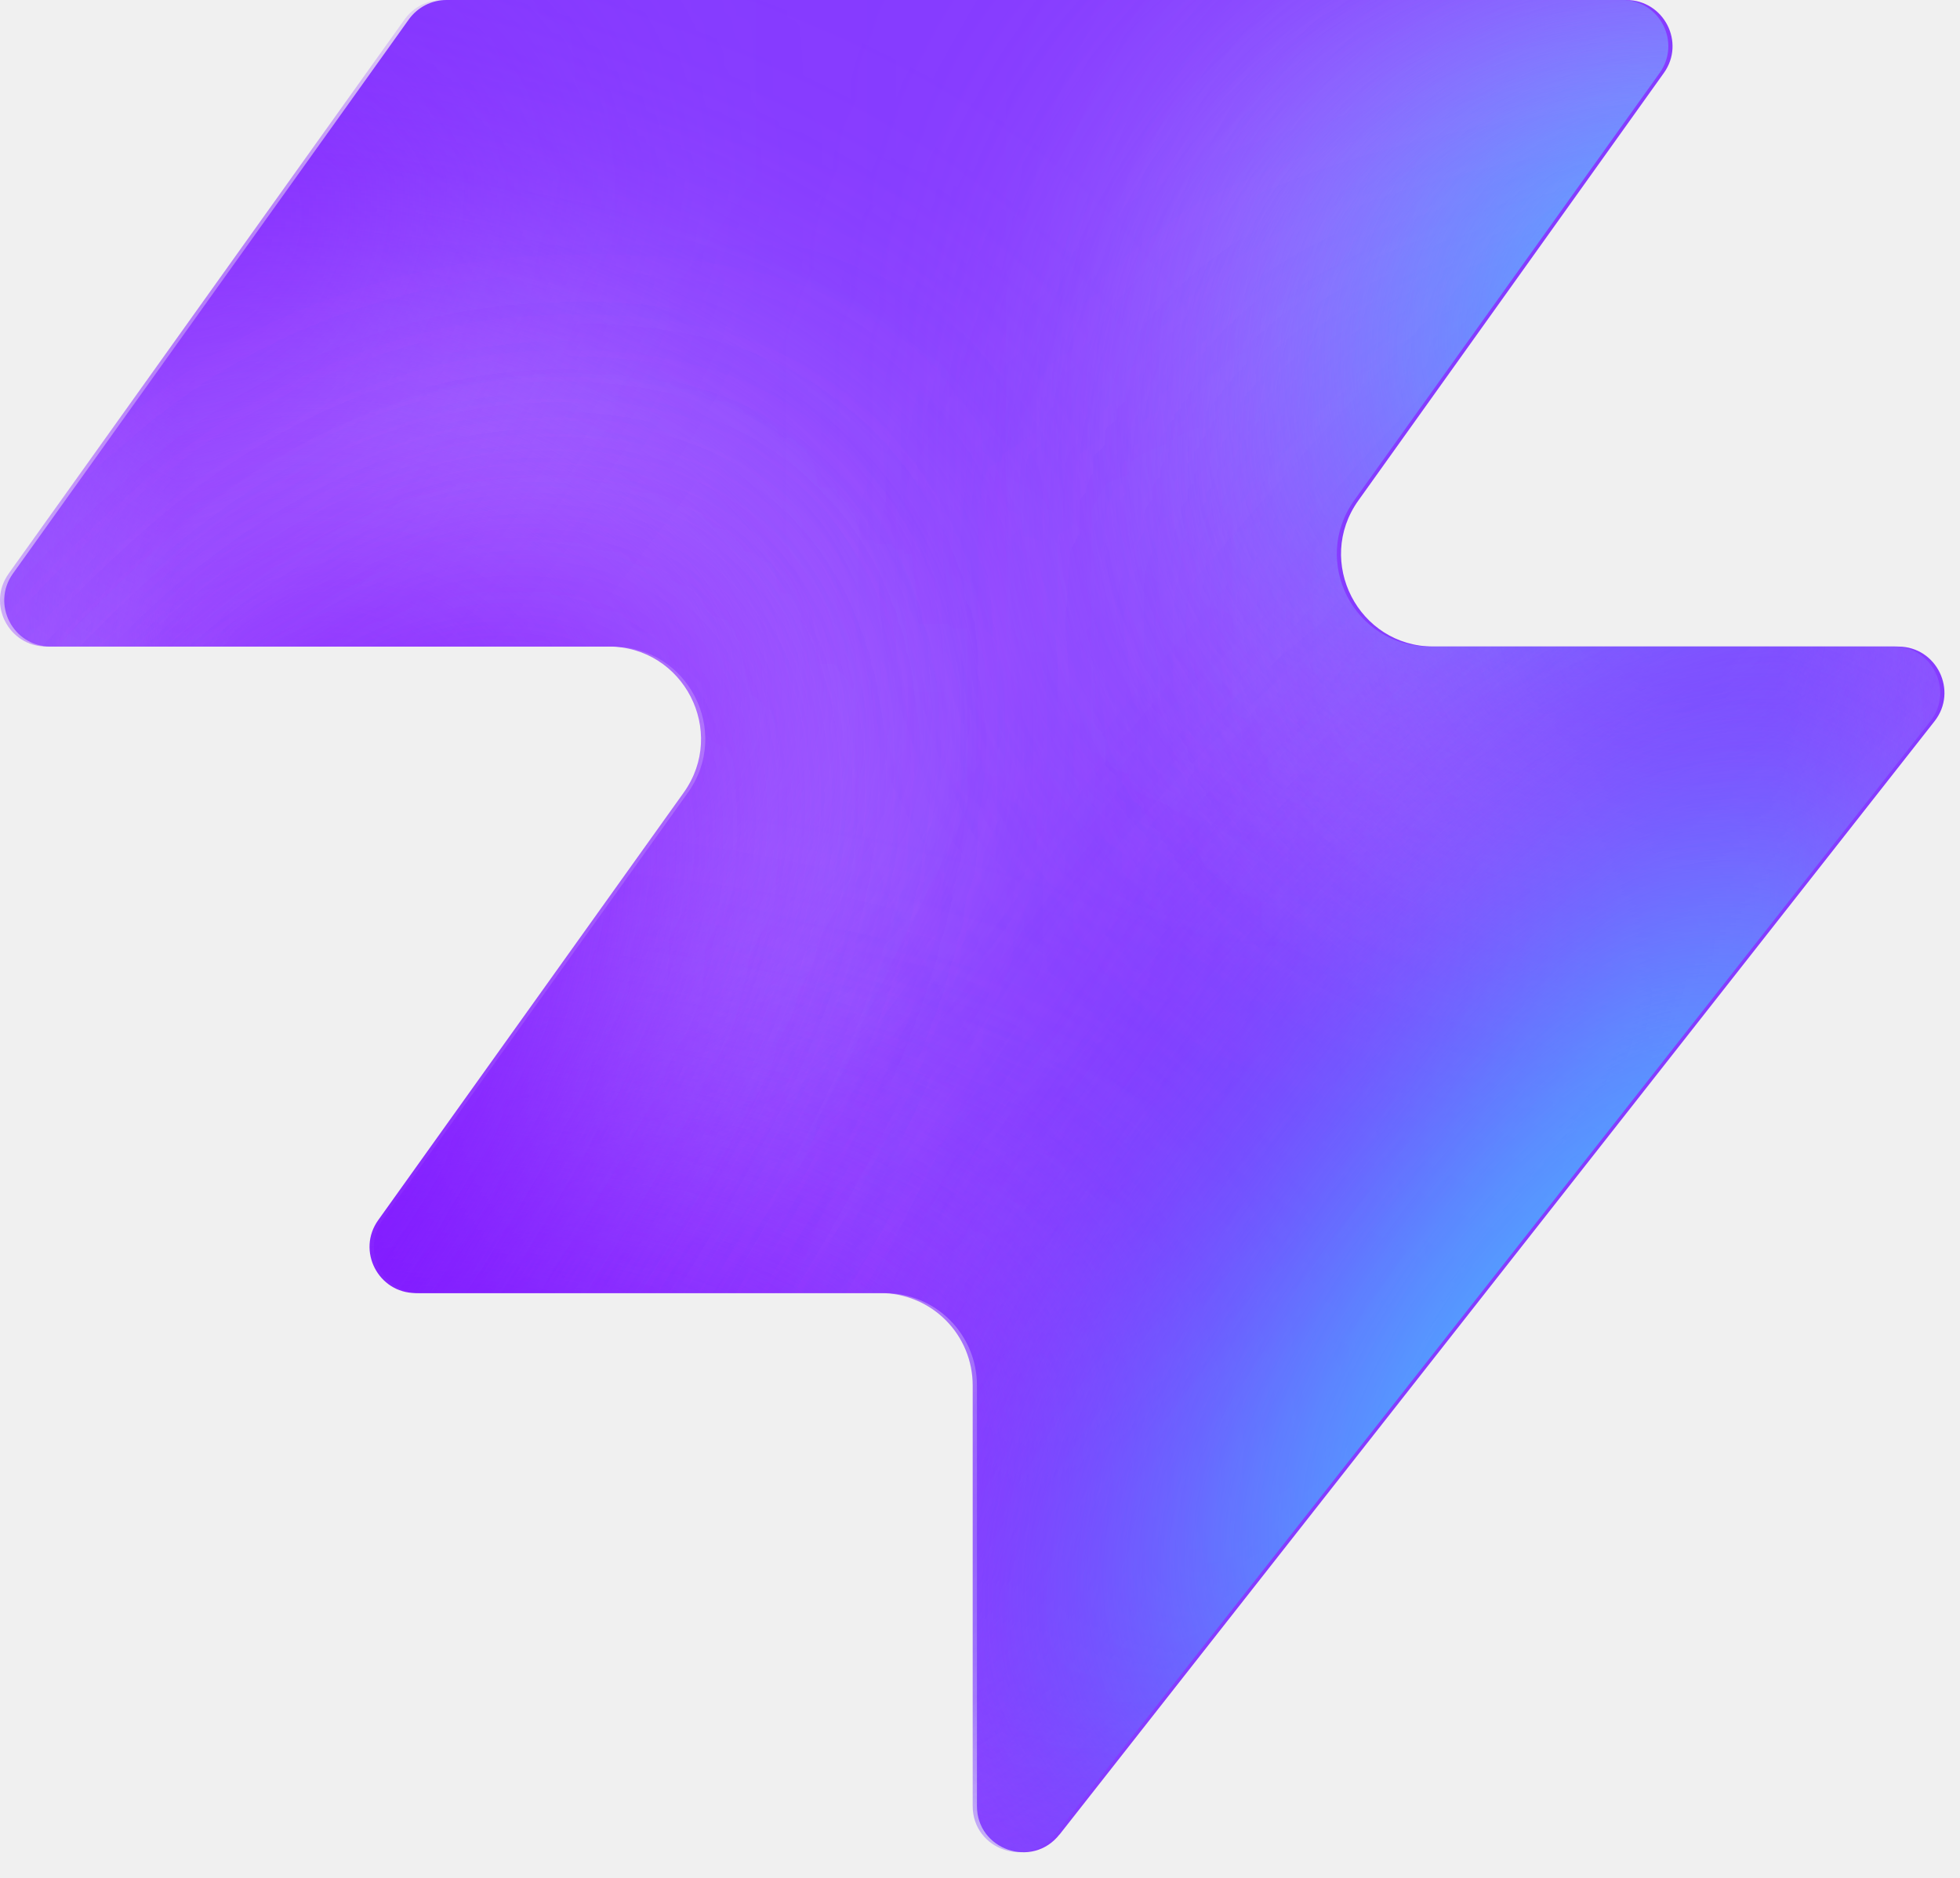
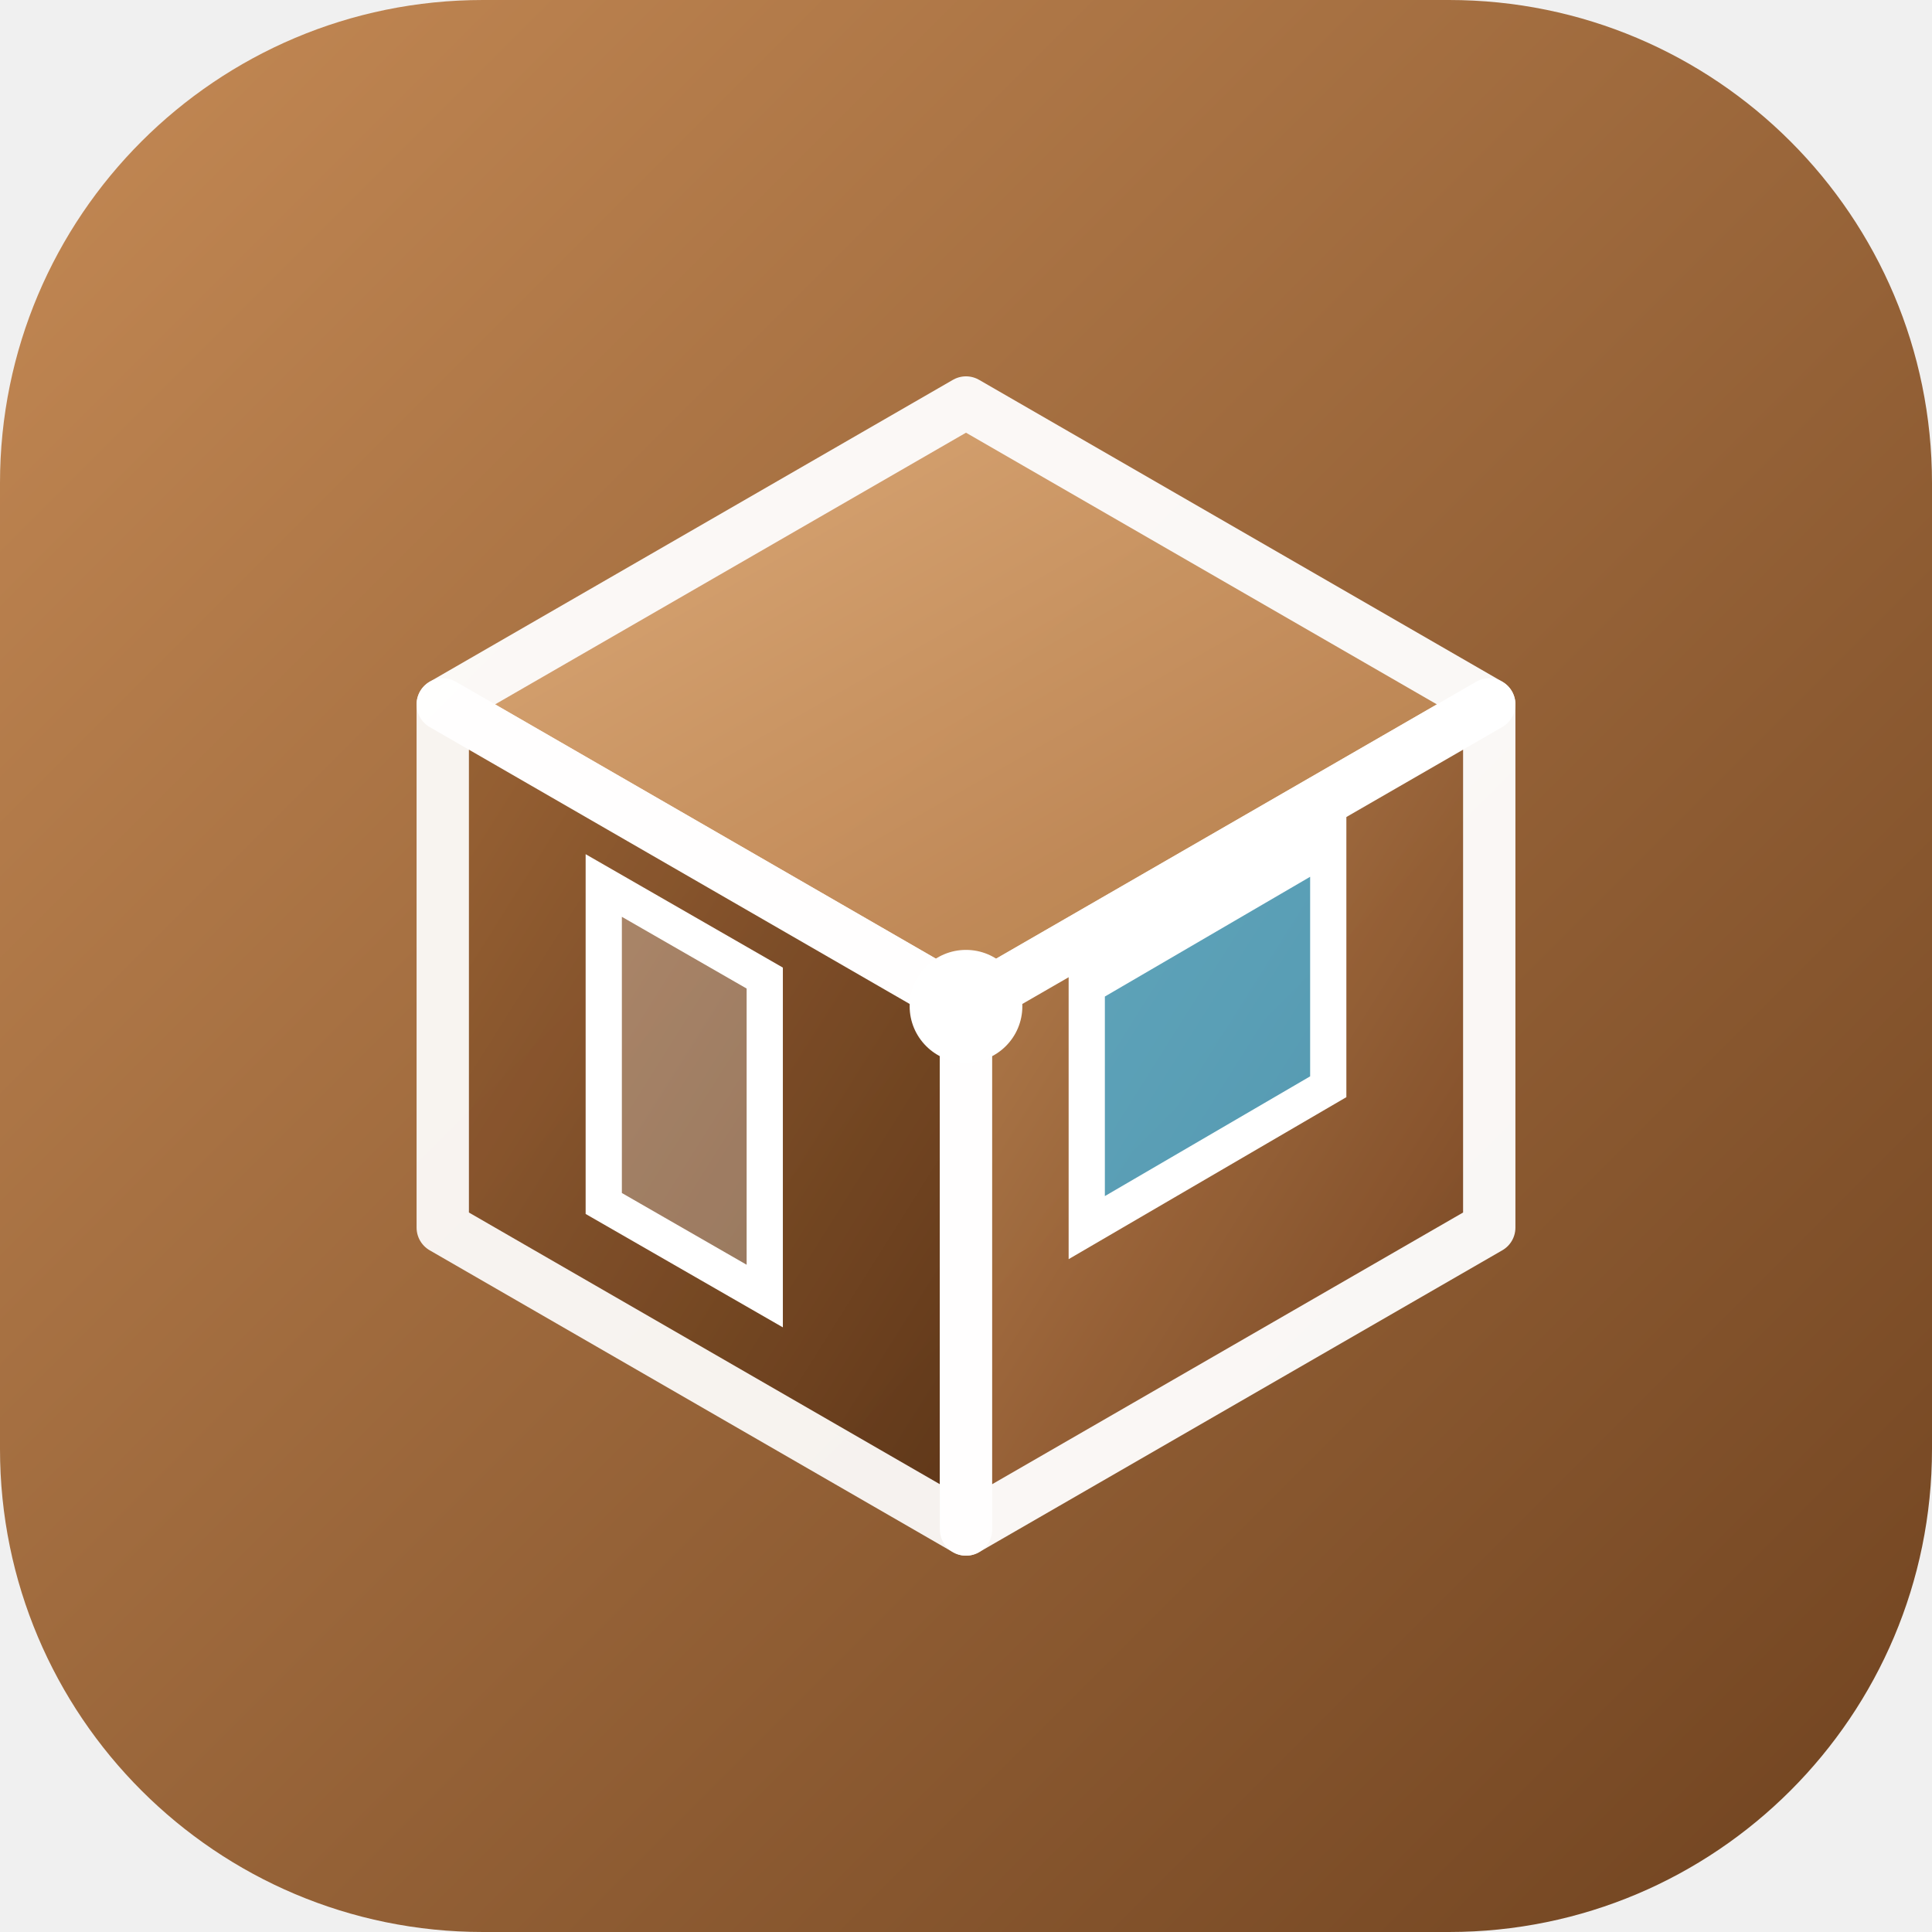
- <svg xmlns="http://www.w3.org/2000/svg" width="48" height="46" fill="none" viewBox="0 0 48 46">
-   <path fill="#863bff" d="M25.946 44.938c-.664.845-2.021.375-2.021-.698V33.937a2.26 2.26 0 0 0-2.262-2.262H10.287c-.92 0-1.456-1.04-.92-1.788l7.48-10.471c1.07-1.497 0-3.578-1.842-3.578H1.237c-.92 0-1.456-1.04-.92-1.788L10.013.474c.214-.297.556-.474.92-.474h28.894c.92 0 1.456 1.04.92 1.788l-7.48 10.471c-1.07 1.498 0 3.579 1.842 3.579h11.377c.943 0 1.473 1.088.89 1.83L25.947 44.94z" style="fill:#863bff;fill:color(display-p3 .525 .23 1);fill-opacity:1" />
-   <mask id="a" width="48" height="46" x="0" y="0" maskUnits="userSpaceOnUse" style="mask-type:alpha">
-     <path fill="#000" d="M25.842 44.938c-.664.844-2.021.375-2.021-.698V33.937a2.26 2.26 0 0 0-2.262-2.262H10.183c-.92 0-1.456-1.04-.92-1.788l7.48-10.471c1.07-1.498 0-3.579-1.842-3.579H1.133c-.92 0-1.456-1.04-.92-1.787L9.91.473c.214-.297.556-.474.92-.474h28.894c.92 0 1.456 1.04.92 1.788l-7.48 10.471c-1.07 1.498 0 3.578 1.842 3.578h11.377c.943 0 1.473 1.088.89 1.832L25.843 44.94z" style="fill:#000;fill-opacity:1" />
-   </mask>
-   <g mask="url(#a)">
-     <g filter="url(#b)">
-       <ellipse cx="5.508" cy="14.704" fill="#ede6ff" rx="5.508" ry="14.704" style="fill:#ede6ff;fill:color(display-p3 .927 .903 1);fill-opacity:1" transform="matrix(.00324 1 1 -.00324 -4.47 31.516)" />
-     </g>
-     <g filter="url(#c)">
-       <ellipse cx="10.399" cy="29.851" fill="#ede6ff" rx="10.399" ry="29.851" style="fill:#ede6ff;fill:color(display-p3 .927 .903 1);fill-opacity:1" transform="matrix(.00324 1 1 -.00324 -39.328 7.883)" />
-     </g>
-     <g filter="url(#d)">
-       <ellipse cx="5.508" cy="30.487" fill="#7e14ff" rx="5.508" ry="30.487" style="fill:#7e14ff;fill:color(display-p3 .492 .077 1);fill-opacity:1" transform="rotate(89.814 -25.913 -14.639)scale(1 -1)" />
-     </g>
-     <g filter="url(#e)">
-       <ellipse cx="5.508" cy="30.599" fill="#7e14ff" rx="5.508" ry="30.599" style="fill:#7e14ff;fill:color(display-p3 .492 .077 1);fill-opacity:1" transform="rotate(89.814 -32.644 -3.334)scale(1 -1)" />
-     </g>
-     <g filter="url(#f)">
-       <ellipse cx="5.508" cy="30.599" fill="#7e14ff" rx="5.508" ry="30.599" style="fill:#7e14ff;fill:color(display-p3 .492 .077 1);fill-opacity:1" transform="matrix(.00324 1 1 -.00324 -34.34 30.47)" />
-     </g>
-     <g filter="url(#g)">
-       <ellipse cx="14.072" cy="22.078" fill="#ede6ff" rx="14.072" ry="22.078" style="fill:#ede6ff;fill:color(display-p3 .927 .903 1);fill-opacity:1" transform="rotate(93.35 24.506 48.493)scale(-1 1)" />
-     </g>
-     <g filter="url(#h)">
-       <ellipse cx="3.47" cy="21.501" fill="#7e14ff" rx="3.47" ry="21.501" style="fill:#7e14ff;fill:color(display-p3 .492 .077 1);fill-opacity:1" transform="rotate(89.009 28.708 47.59)scale(-1 1)" />
-     </g>
-     <g filter="url(#i)">
-       <ellipse cx="3.47" cy="21.501" fill="#7e14ff" rx="3.47" ry="21.501" style="fill:#7e14ff;fill:color(display-p3 .492 .077 1);fill-opacity:1" transform="rotate(89.009 28.708 47.59)scale(-1 1)" />
-     </g>
-     <g filter="url(#j)">
-       <ellipse cx=".387" cy="8.972" fill="#7e14ff" rx="4.407" ry="29.108" style="fill:#7e14ff;fill:color(display-p3 .492 .077 1);fill-opacity:1" transform="rotate(39.51 .387 8.972)" />
-     </g>
-     <g filter="url(#k)">
-       <ellipse cx="47.523" cy="-6.092" fill="#7e14ff" rx="4.407" ry="29.108" style="fill:#7e14ff;fill:color(display-p3 .492 .077 1);fill-opacity:1" transform="rotate(37.892 47.523 -6.092)" />
-     </g>
-     <g filter="url(#l)">
-       <ellipse cx="41.412" cy="6.333" fill="#47bfff" rx="5.971" ry="9.665" style="fill:#47bfff;fill:color(display-p3 .28 .748 1);fill-opacity:1" transform="rotate(37.892 41.412 6.333)" />
-     </g>
-     <g filter="url(#m)">
-       <ellipse cx="-1.879" cy="38.332" fill="#7e14ff" rx="4.407" ry="29.108" style="fill:#7e14ff;fill:color(display-p3 .492 .077 1);fill-opacity:1" transform="rotate(37.892 -1.88 38.332)" />
-     </g>
-     <g filter="url(#n)">
-       <ellipse cx="-1.879" cy="38.332" fill="#7e14ff" rx="4.407" ry="29.108" style="fill:#7e14ff;fill:color(display-p3 .492 .077 1);fill-opacity:1" transform="rotate(37.892 -1.88 38.332)" />
-     </g>
-     <g filter="url(#o)">
-       <ellipse cx="35.651" cy="29.907" fill="#7e14ff" rx="4.407" ry="29.108" style="fill:#7e14ff;fill:color(display-p3 .492 .077 1);fill-opacity:1" transform="rotate(37.892 35.651 29.907)" />
-     </g>
-     <g filter="url(#p)">
-       <ellipse cx="38.418" cy="32.4" fill="#47bfff" rx="5.971" ry="15.297" style="fill:#47bfff;fill:color(display-p3 .28 .748 1);fill-opacity:1" transform="rotate(37.892 38.418 32.4)" />
-     </g>
-   </g>
+ <svg xmlns="http://www.w3.org/2000/svg" viewBox="0 0 48 48" width="48" height="48" fill="none">
  <defs>
-     <filter id="b" width="60.045" height="41.654" x="-19.77" y="16.149" color-interpolation-filters="sRGB" filterUnits="userSpaceOnUse">
-       <feFlood flood-opacity="0" result="BackgroundImageFix" />
-       <feBlend in="SourceGraphic" in2="BackgroundImageFix" result="shape" />
-       <feGaussianBlur result="effect1_foregroundBlur_2002_17158" stdDeviation="7.659" />
-     </filter>
-     <filter id="c" width="90.34" height="51.437" x="-54.613" y="-7.533" color-interpolation-filters="sRGB" filterUnits="userSpaceOnUse">
-       <feFlood flood-opacity="0" result="BackgroundImageFix" />
-       <feBlend in="SourceGraphic" in2="BackgroundImageFix" result="shape" />
-       <feGaussianBlur result="effect1_foregroundBlur_2002_17158" stdDeviation="7.659" />
-     </filter>
-     <filter id="d" width="79.355" height="29.4" x="-49.64" y="2.03" color-interpolation-filters="sRGB" filterUnits="userSpaceOnUse">
-       <feFlood flood-opacity="0" result="BackgroundImageFix" />
-       <feBlend in="SourceGraphic" in2="BackgroundImageFix" result="shape" />
-       <feGaussianBlur result="effect1_foregroundBlur_2002_17158" stdDeviation="4.596" />
-     </filter>
-     <filter id="e" width="79.579" height="29.4" x="-45.045" y="20.029" color-interpolation-filters="sRGB" filterUnits="userSpaceOnUse">
-       <feFlood flood-opacity="0" result="BackgroundImageFix" />
-       <feBlend in="SourceGraphic" in2="BackgroundImageFix" result="shape" />
-       <feGaussianBlur result="effect1_foregroundBlur_2002_17158" stdDeviation="4.596" />
-     </filter>
-     <filter id="f" width="79.579" height="29.4" x="-43.513" y="21.178" color-interpolation-filters="sRGB" filterUnits="userSpaceOnUse">
-       <feFlood flood-opacity="0" result="BackgroundImageFix" />
-       <feBlend in="SourceGraphic" in2="BackgroundImageFix" result="shape" />
-       <feGaussianBlur result="effect1_foregroundBlur_2002_17158" stdDeviation="4.596" />
-     </filter>
-     <filter id="g" width="74.749" height="58.852" x="15.756" y="-17.901" color-interpolation-filters="sRGB" filterUnits="userSpaceOnUse">
-       <feFlood flood-opacity="0" result="BackgroundImageFix" />
-       <feBlend in="SourceGraphic" in2="BackgroundImageFix" result="shape" />
-       <feGaussianBlur result="effect1_foregroundBlur_2002_17158" stdDeviation="7.659" />
-     </filter>
-     <filter id="h" width="61.377" height="25.362" x="23.548" y="2.284" color-interpolation-filters="sRGB" filterUnits="userSpaceOnUse">
-       <feFlood flood-opacity="0" result="BackgroundImageFix" />
-       <feBlend in="SourceGraphic" in2="BackgroundImageFix" result="shape" />
-       <feGaussianBlur result="effect1_foregroundBlur_2002_17158" stdDeviation="4.596" />
-     </filter>
-     <filter id="i" width="61.377" height="25.362" x="23.548" y="2.284" color-interpolation-filters="sRGB" filterUnits="userSpaceOnUse">
-       <feFlood flood-opacity="0" result="BackgroundImageFix" />
-       <feBlend in="SourceGraphic" in2="BackgroundImageFix" result="shape" />
-       <feGaussianBlur result="effect1_foregroundBlur_2002_17158" stdDeviation="4.596" />
-     </filter>
-     <filter id="j" width="56.045" height="63.649" x="-27.636" y="-22.853" color-interpolation-filters="sRGB" filterUnits="userSpaceOnUse">
-       <feFlood flood-opacity="0" result="BackgroundImageFix" />
-       <feBlend in="SourceGraphic" in2="BackgroundImageFix" result="shape" />
-       <feGaussianBlur result="effect1_foregroundBlur_2002_17158" stdDeviation="4.596" />
-     </filter>
-     <filter id="k" width="54.814" height="64.646" x="20.116" y="-38.415" color-interpolation-filters="sRGB" filterUnits="userSpaceOnUse">
-       <feFlood flood-opacity="0" result="BackgroundImageFix" />
-       <feBlend in="SourceGraphic" in2="BackgroundImageFix" result="shape" />
-       <feGaussianBlur result="effect1_foregroundBlur_2002_17158" stdDeviation="4.596" />
-     </filter>
-     <filter id="l" width="33.541" height="35.313" x="24.641" y="-11.323" color-interpolation-filters="sRGB" filterUnits="userSpaceOnUse">
-       <feFlood flood-opacity="0" result="BackgroundImageFix" />
-       <feBlend in="SourceGraphic" in2="BackgroundImageFix" result="shape" />
-       <feGaussianBlur result="effect1_foregroundBlur_2002_17158" stdDeviation="4.596" />
-     </filter>
-     <filter id="m" width="54.814" height="64.646" x="-29.286" y="6.009" color-interpolation-filters="sRGB" filterUnits="userSpaceOnUse">
-       <feFlood flood-opacity="0" result="BackgroundImageFix" />
-       <feBlend in="SourceGraphic" in2="BackgroundImageFix" result="shape" />
-       <feGaussianBlur result="effect1_foregroundBlur_2002_17158" stdDeviation="4.596" />
-     </filter>
-     <filter id="n" width="54.814" height="64.646" x="-29.286" y="6.009" color-interpolation-filters="sRGB" filterUnits="userSpaceOnUse">
-       <feFlood flood-opacity="0" result="BackgroundImageFix" />
-       <feBlend in="SourceGraphic" in2="BackgroundImageFix" result="shape" />
-       <feGaussianBlur result="effect1_foregroundBlur_2002_17158" stdDeviation="4.596" />
-     </filter>
-     <filter id="o" width="54.814" height="64.646" x="8.244" y="-2.416" color-interpolation-filters="sRGB" filterUnits="userSpaceOnUse">
-       <feFlood flood-opacity="0" result="BackgroundImageFix" />
-       <feBlend in="SourceGraphic" in2="BackgroundImageFix" result="shape" />
-       <feGaussianBlur result="effect1_foregroundBlur_2002_17158" stdDeviation="4.596" />
-     </filter>
-     <filter id="p" width="39.409" height="43.623" x="18.713" y="10.588" color-interpolation-filters="sRGB" filterUnits="userSpaceOnUse">
-       <feFlood flood-opacity="0" result="BackgroundImageFix" />
-       <feBlend in="SourceGraphic" in2="BackgroundImageFix" result="shape" />
-       <feGaussianBlur result="effect1_foregroundBlur_2002_17158" stdDeviation="4.596" />
-     </filter>
+     <linearGradient id="rc-grad-main" x1="0%" y1="0%" x2="100%" y2="100%">
+       <stop offset="0%" stop-color="#c58a55" />
+       <stop offset="100%" stop-color="#6f421f" />
+     </linearGradient>
+     <linearGradient id="rc-grad-top" x1="0%" y1="0%" x2="100%" y2="100%">
+       <stop offset="0%" stop-color="#dfad7c" />
+       <stop offset="100%" stop-color="#b47b48" />
+     </linearGradient>
+     <linearGradient id="rc-grad-left" x1="0%" y1="0%" x2="100%" y2="100%">
+       <stop offset="0%" stop-color="#986134" />
+       <stop offset="100%" stop-color="#5a3316" />
+     </linearGradient>
+     <linearGradient id="rc-grad-right" x1="0%" y1="0%" x2="100%" y2="100%">
+       <stop offset="0%" stop-color="#ba8250" />
+       <stop offset="100%" stop-color="#734220" />
+     </linearGradient>
  </defs>
+   <rect width="48" height="48" rx="12" fill="url(#rc-grad-main)" />
+   <polygon points="24,10 37,17.5 24,25 11,17.5" fill="url(#rc-grad-top)" stroke="#ffffff" stroke-width="1.3" stroke-linejoin="round" opacity="0.95" />
+   <polygon points="11,17.5 24,25 24,38 11,30.5" fill="url(#rc-grad-left)" stroke="#ffffff" stroke-width="1.3" stroke-linejoin="round" opacity="0.92" />
+   <polygon points="24,25 37,17.5 37,30.5 24,38" fill="url(#rc-grad-right)" stroke="#ffffff" stroke-width="1.3" stroke-linejoin="round" opacity="0.95" />
+   <polygon points="15,22 19,24.3 19,32.2 15,29.9" fill="#ffffff" fill-opacity="0.28" stroke="#ffffff" stroke-width="0.9" />
+   <polygon points="27,24.5 33,21 33,27 27,30.5" fill="#38bdf8" fill-opacity="0.65" stroke="#ffffff" stroke-width="0.9" />
+   <circle cx="24" cy="25" r="1.4" fill="#ffffff" />
</svg>
